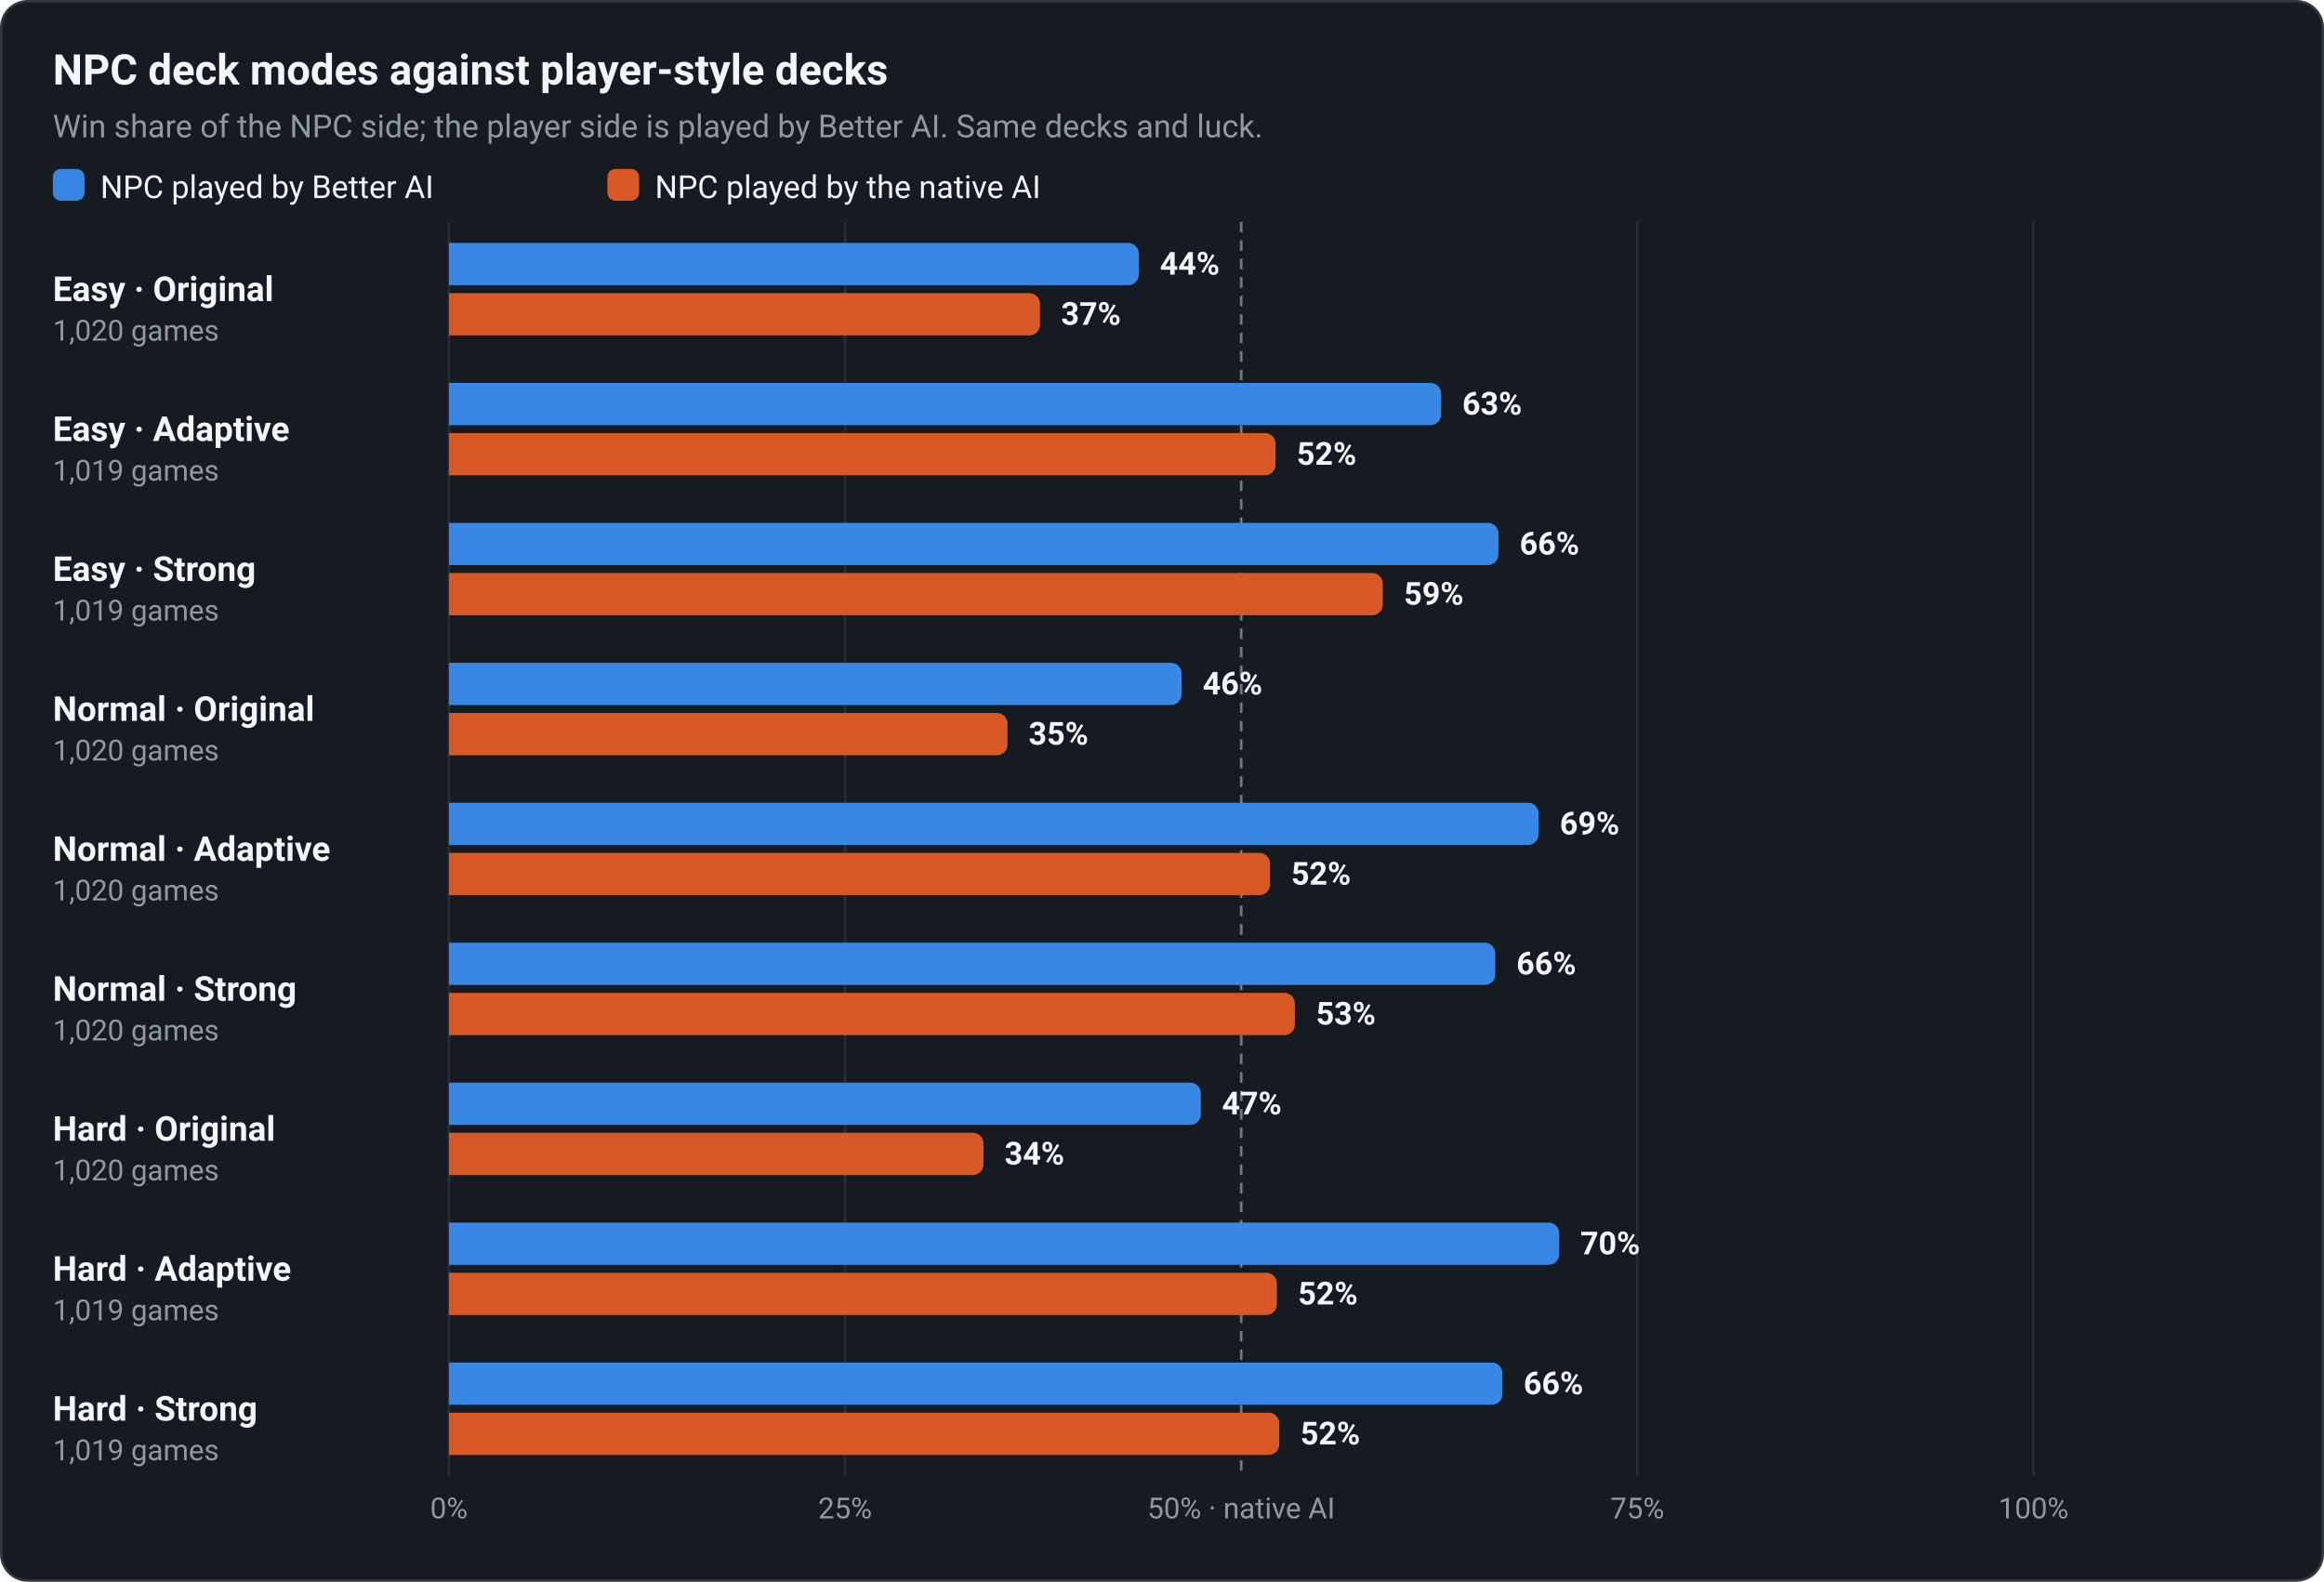
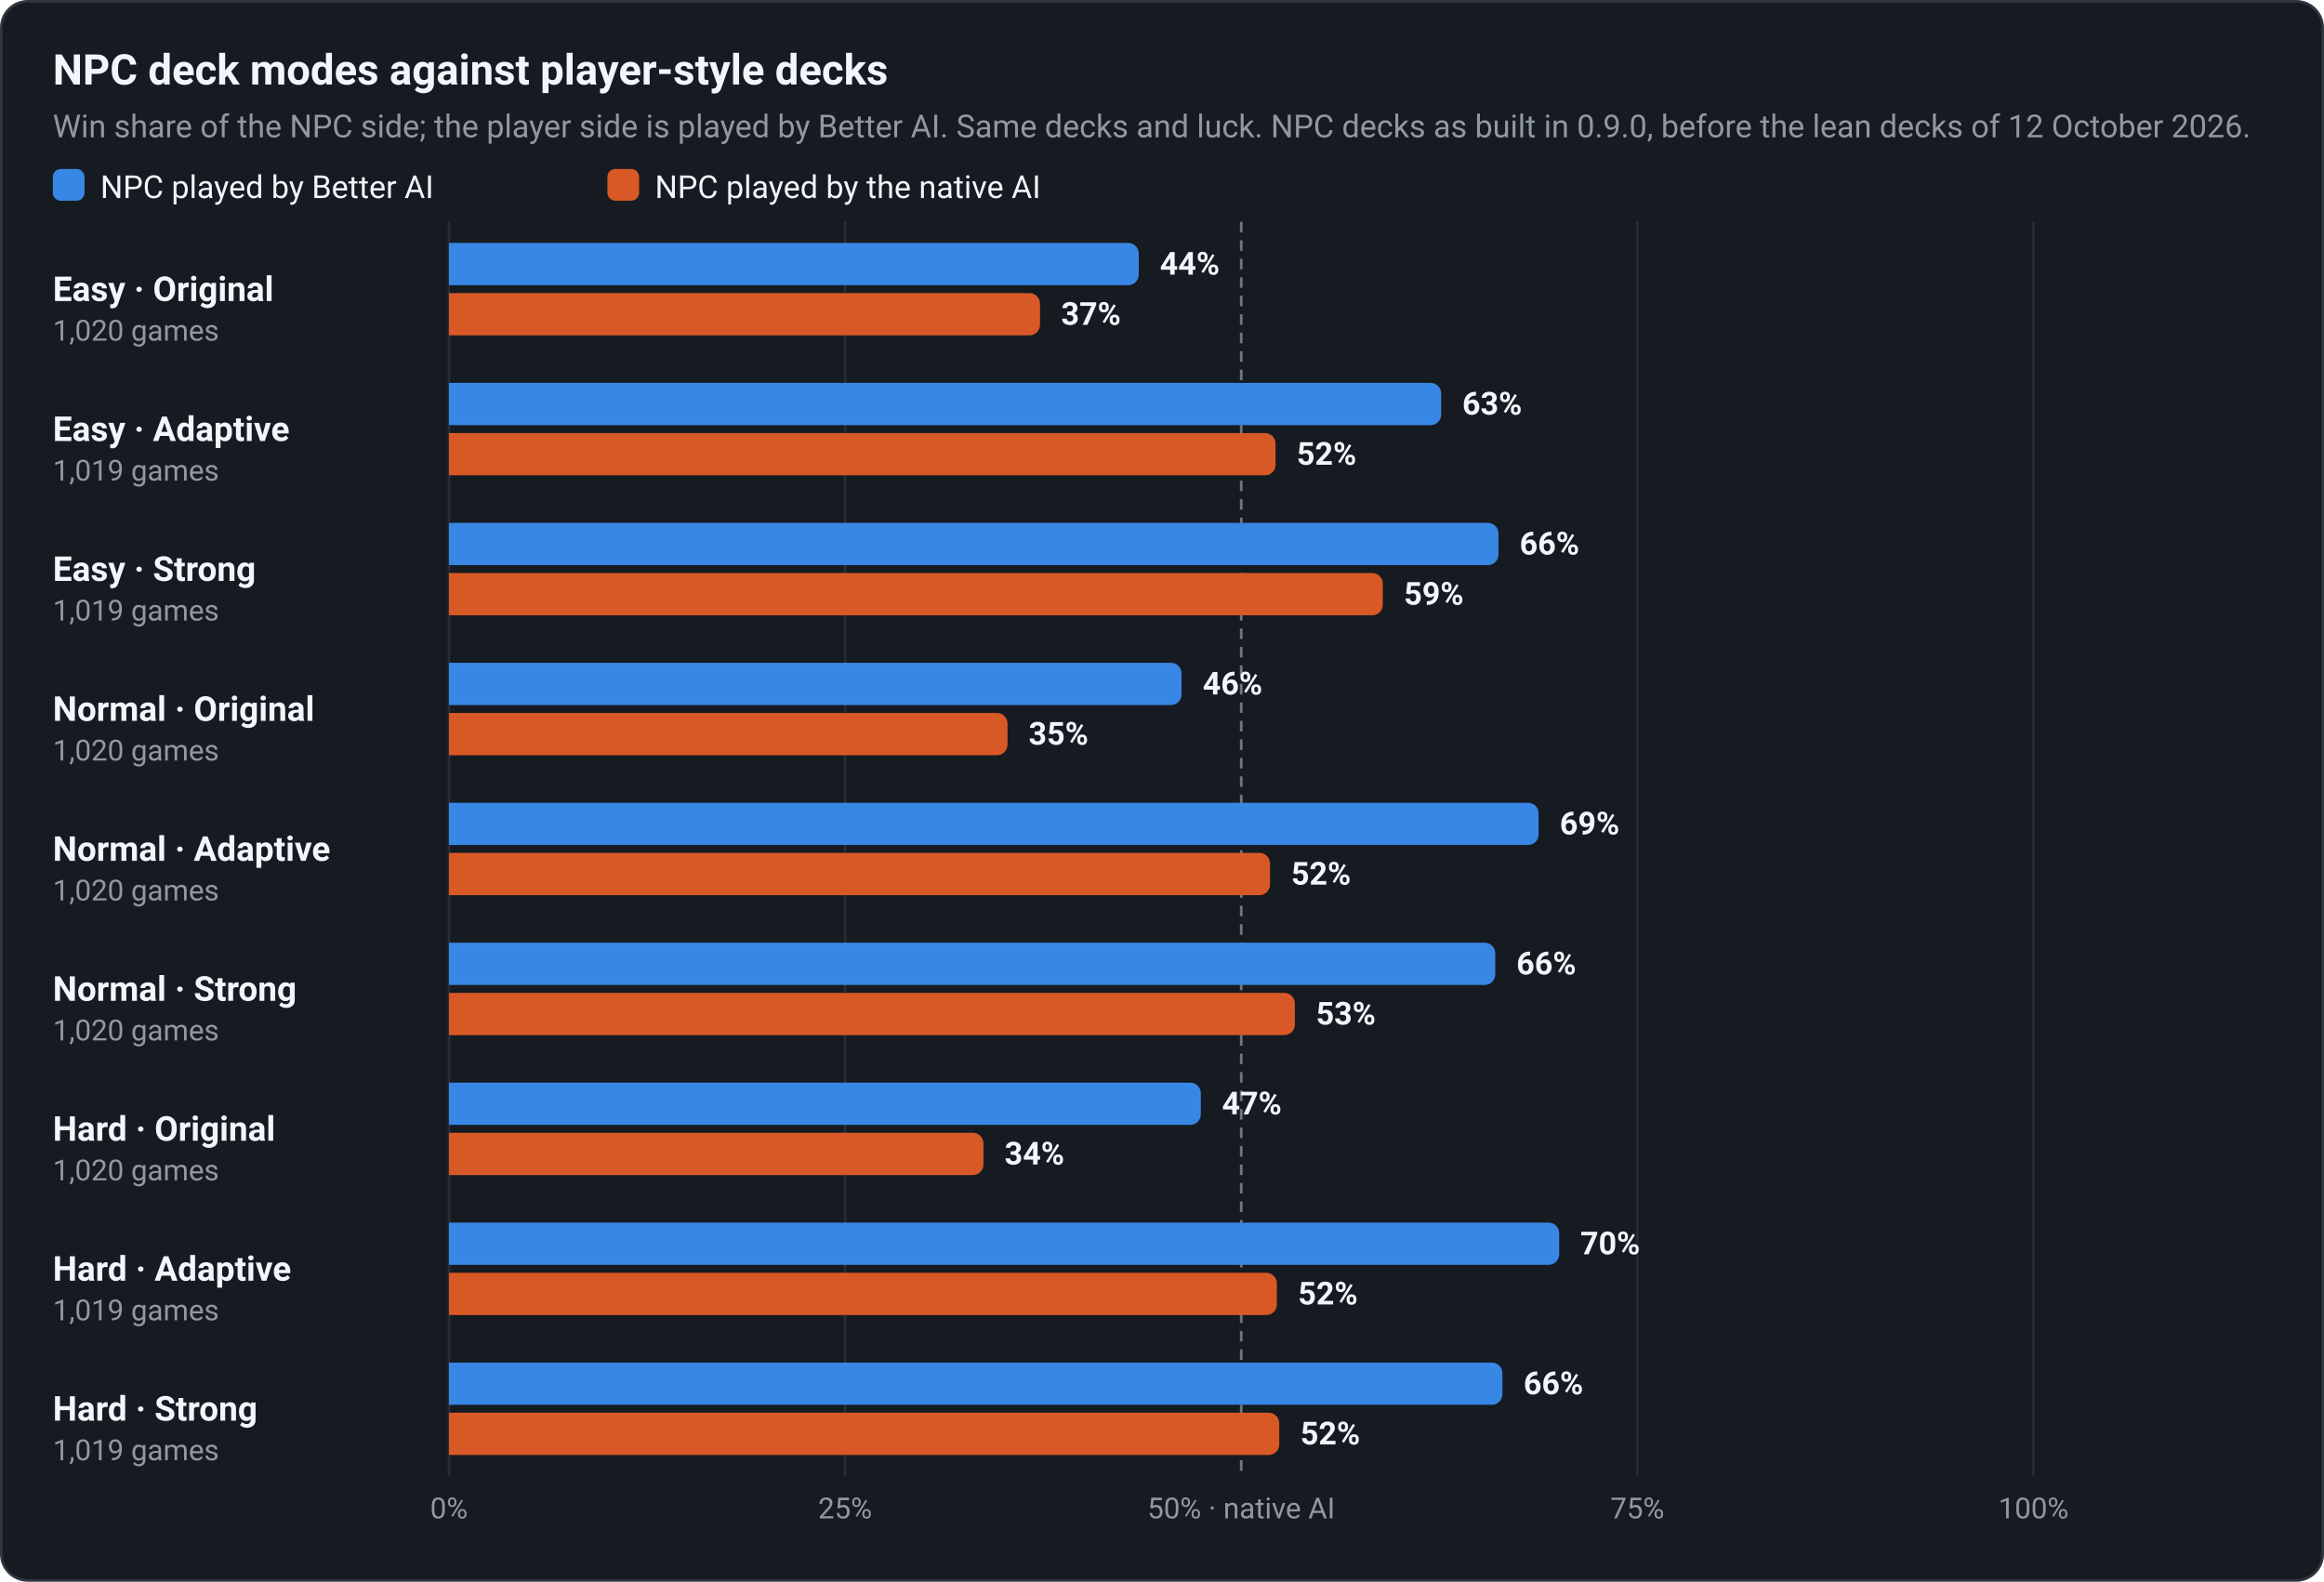
<svg xmlns="http://www.w3.org/2000/svg" width="880" height="599" viewBox="0 0 880 599" font-family="system-ui,-apple-system,'Segoe UI',Roboto,Helvetica,Arial,sans-serif" role="img" aria-label="NPC deck modes against player-style decks">
  <rect x="0.5" y="0.5" width="879" height="598" rx="10" fill="#161b22" stroke="#30363d" />
  <text x="20.0" y="32.0" fill="#f0f6fc" font-size="16" font-weight="600" text-anchor="start">NPC deck modes against player-style decks</text>
-   <text x="20.0" y="52.0" fill="#9198a1" font-size="12" font-weight="400" text-anchor="start">Win share of the NPC side; the player side is played by Better AI. Same decks and luck.</text>
+   <text x="20.0" y="52.0" fill="#9198a1" font-size="12" font-weight="400" text-anchor="start">Win share of the NPC side; the player side is played by Better AI. Same decks and luck. NPC decks as built in 0.9.0, before the lean decks of 12 October 2026.</text>
  <line x1="170.0" y1="84" x2="170.0" y2="559" stroke="#262c36" stroke-width="1" />
  <text x="170.0" y="575.0" fill="#9198a1" font-size="11" font-weight="400" text-anchor="middle">0%</text>
  <line x1="320.0" y1="84" x2="320.0" y2="559" stroke="#262c36" stroke-width="1" />
  <text x="320.0" y="575.0" fill="#9198a1" font-size="11" font-weight="400" text-anchor="middle">25%</text>
  <line x1="470.0" y1="84" x2="470.0" y2="559" stroke="#6e7681" stroke-width="1" stroke-dasharray="4 3" />
  <text x="470.0" y="575.0" fill="#9198a1" font-size="11" font-weight="400" text-anchor="middle">50% · native AI</text>
  <line x1="620.0" y1="84" x2="620.0" y2="559" stroke="#262c36" stroke-width="1" />
  <text x="620.0" y="575.0" fill="#9198a1" font-size="11" font-weight="400" text-anchor="middle">75%</text>
  <line x1="770.0" y1="84" x2="770.0" y2="559" stroke="#262c36" stroke-width="1" />
  <text x="770.0" y="575.0" fill="#9198a1" font-size="11" font-weight="400" text-anchor="middle">100%</text>
  <rect x="20" y="64" width="12" height="12" rx="3" fill="#3987e5" />
  <text x="38.0" y="75.0" fill="#f0f6fc" font-size="12" font-weight="400" text-anchor="start">NPC played by Better AI</text>
  <rect x="230" y="64" width="12" height="12" rx="3" fill="#d95926" />
  <text x="248.0" y="75.0" fill="#f0f6fc" font-size="12" font-weight="400" text-anchor="start">NPC played by the native AI</text>
  <text x="20.0" y="114.0" fill="#f0f6fc" font-size="13" font-weight="600" text-anchor="start">Easy · Original</text>
  <text x="20.0" y="129.0" fill="#9198a1" font-size="11" font-weight="400" text-anchor="start">1,020 games</text>
  <path d="M170.0,92.0 H427.2 A4,4 0 0 1 431.2,96.0 V104.0 A4,4 0 0 1 427.2,108.0 H170.0 Z" fill="#3987e5" />
  <text x="439.2" y="104.0" fill="#f0f6fc" font-size="12" font-weight="600" text-anchor="start">44%</text>
  <path d="M170.0,111.0 H389.8 A4,4 0 0 1 393.8,115.0 V123.0 A4,4 0 0 1 389.8,127.0 H170.0 Z" fill="#d95926" />
  <text x="401.8" y="123.0" fill="#f0f6fc" font-size="12" font-weight="600" text-anchor="start">37%</text>
  <text x="20.0" y="167.0" fill="#f0f6fc" font-size="13" font-weight="600" text-anchor="start">Easy · Adaptive</text>
  <text x="20.0" y="182.0" fill="#9198a1" font-size="11" font-weight="400" text-anchor="start">1,019 games</text>
  <path d="M170.0,145.0 H541.7 A4,4 0 0 1 545.7,149.0 V157.0 A4,4 0 0 1 541.7,161.0 H170.0 Z" fill="#3987e5" />
  <text x="553.7" y="157.0" fill="#f0f6fc" font-size="12" font-weight="600" text-anchor="start">63%</text>
  <path d="M170.0,164.0 H479.0 A4,4 0 0 1 483.0,168.0 V176.0 A4,4 0 0 1 479.0,180.0 H170.0 Z" fill="#d95926" />
  <text x="491.0" y="176.0" fill="#f0f6fc" font-size="12" font-weight="600" text-anchor="start">52%</text>
  <text x="20.0" y="220.0" fill="#f0f6fc" font-size="13" font-weight="600" text-anchor="start">Easy · Strong</text>
  <text x="20.0" y="235.0" fill="#9198a1" font-size="11" font-weight="400" text-anchor="start">1,019 games</text>
  <path d="M170.0,198.0 H563.4 A4,4 0 0 1 567.4,202.0 V210.0 A4,4 0 0 1 563.4,214.0 H170.0 Z" fill="#3987e5" />
  <text x="575.4" y="210.0" fill="#f0f6fc" font-size="12" font-weight="600" text-anchor="start">66%</text>
  <path d="M170.0,217.0 H519.6 A4,4 0 0 1 523.6,221.0 V229.0 A4,4 0 0 1 519.6,233.0 H170.0 Z" fill="#d95926" />
  <text x="531.6" y="229.0" fill="#f0f6fc" font-size="12" font-weight="600" text-anchor="start">59%</text>
  <text x="20.0" y="273.0" fill="#f0f6fc" font-size="13" font-weight="600" text-anchor="start">Normal · Original</text>
  <text x="20.0" y="288.0" fill="#9198a1" font-size="11" font-weight="400" text-anchor="start">1,020 games</text>
  <path d="M170.0,251.0 H443.4 A4,4 0 0 1 447.4,255.0 V263.0 A4,4 0 0 1 443.4,267.0 H170.0 Z" fill="#3987e5" />
  <text x="455.4" y="263.0" fill="#f0f6fc" font-size="12" font-weight="600" text-anchor="start">46%</text>
  <path d="M170.0,270.0 H377.5 A4,4 0 0 1 381.5,274.0 V282.0 A4,4 0 0 1 377.5,286.0 H170.0 Z" fill="#d95926" />
  <text x="389.5" y="282.0" fill="#f0f6fc" font-size="12" font-weight="600" text-anchor="start">35%</text>
  <text x="20.0" y="326.0" fill="#f0f6fc" font-size="13" font-weight="600" text-anchor="start">Normal · Adaptive</text>
  <text x="20.0" y="341.0" fill="#9198a1" font-size="11" font-weight="400" text-anchor="start">1,020 games</text>
  <path d="M170.0,304.0 H578.6 A4,4 0 0 1 582.6,308.0 V316.0 A4,4 0 0 1 578.6,320.0 H170.0 Z" fill="#3987e5" />
  <text x="590.6" y="316.0" fill="#f0f6fc" font-size="12" font-weight="600" text-anchor="start">69%</text>
  <path d="M170.0,323.0 H476.9 A4,4 0 0 1 480.9,327.0 V335.0 A4,4 0 0 1 476.9,339.0 H170.0 Z" fill="#d95926" />
  <text x="488.9" y="335.0" fill="#f0f6fc" font-size="12" font-weight="600" text-anchor="start">52%</text>
  <text x="20.0" y="379.0" fill="#f0f6fc" font-size="13" font-weight="600" text-anchor="start">Normal · Strong</text>
  <text x="20.0" y="394.0" fill="#9198a1" font-size="11" font-weight="400" text-anchor="start">1,020 games</text>
  <path d="M170.0,357.0 H562.2 A4,4 0 0 1 566.2,361.0 V369.0 A4,4 0 0 1 562.2,373.0 H170.0 Z" fill="#3987e5" />
  <text x="574.2" y="369.0" fill="#f0f6fc" font-size="12" font-weight="600" text-anchor="start">66%</text>
  <path d="M170.0,376.0 H486.3 A4,4 0 0 1 490.3,380.0 V388.0 A4,4 0 0 1 486.3,392.0 H170.0 Z" fill="#d95926" />
  <text x="498.3" y="388.0" fill="#f0f6fc" font-size="12" font-weight="600" text-anchor="start">53%</text>
  <text x="20.0" y="432.0" fill="#f0f6fc" font-size="13" font-weight="600" text-anchor="start">Hard · Original</text>
  <text x="20.0" y="447.0" fill="#9198a1" font-size="11" font-weight="400" text-anchor="start">1,020 games</text>
  <path d="M170.0,410.0 H450.7 A4,4 0 0 1 454.7,414.0 V422.0 A4,4 0 0 1 450.7,426.0 H170.0 Z" fill="#3987e5" />
  <text x="462.7" y="422.0" fill="#f0f6fc" font-size="12" font-weight="600" text-anchor="start">47%</text>
  <path d="M170.0,429.0 H368.4 A4,4 0 0 1 372.4,433.0 V441.0 A4,4 0 0 1 368.4,445.0 H170.0 Z" fill="#d95926" />
  <text x="380.4" y="441.0" fill="#f0f6fc" font-size="12" font-weight="600" text-anchor="start">34%</text>
  <text x="20.0" y="485.0" fill="#f0f6fc" font-size="13" font-weight="600" text-anchor="start">Hard · Adaptive</text>
  <text x="20.0" y="500.0" fill="#9198a1" font-size="11" font-weight="400" text-anchor="start">1,019 games</text>
  <path d="M170.0,463.0 H586.4 A4,4 0 0 1 590.4,467.0 V475.0 A4,4 0 0 1 586.4,479.0 H170.0 Z" fill="#3987e5" />
  <text x="598.4" y="475.0" fill="#f0f6fc" font-size="12" font-weight="600" text-anchor="start">70%</text>
  <path d="M170.0,482.0 H479.5 A4,4 0 0 1 483.5,486.0 V494.0 A4,4 0 0 1 479.5,498.0 H170.0 Z" fill="#d95926" />
  <text x="491.5" y="494.0" fill="#f0f6fc" font-size="12" font-weight="600" text-anchor="start">52%</text>
  <text x="20.0" y="538.0" fill="#f0f6fc" font-size="13" font-weight="600" text-anchor="start">Hard · Strong</text>
  <text x="20.0" y="553.0" fill="#9198a1" font-size="11" font-weight="400" text-anchor="start">1,019 games</text>
  <path d="M170.0,516.0 H564.9 A4,4 0 0 1 568.9,520.0 V528.0 A4,4 0 0 1 564.9,532.0 H170.0 Z" fill="#3987e5" />
  <text x="576.9" y="528.0" fill="#f0f6fc" font-size="12" font-weight="600" text-anchor="start">66%</text>
  <path d="M170.0,535.0 H480.4 A4,4 0 0 1 484.4,539.0 V547.0 A4,4 0 0 1 480.4,551.0 H170.0 Z" fill="#d95926" />
  <text x="492.4" y="547.0" fill="#f0f6fc" font-size="12" font-weight="600" text-anchor="start">52%</text>
</svg>
